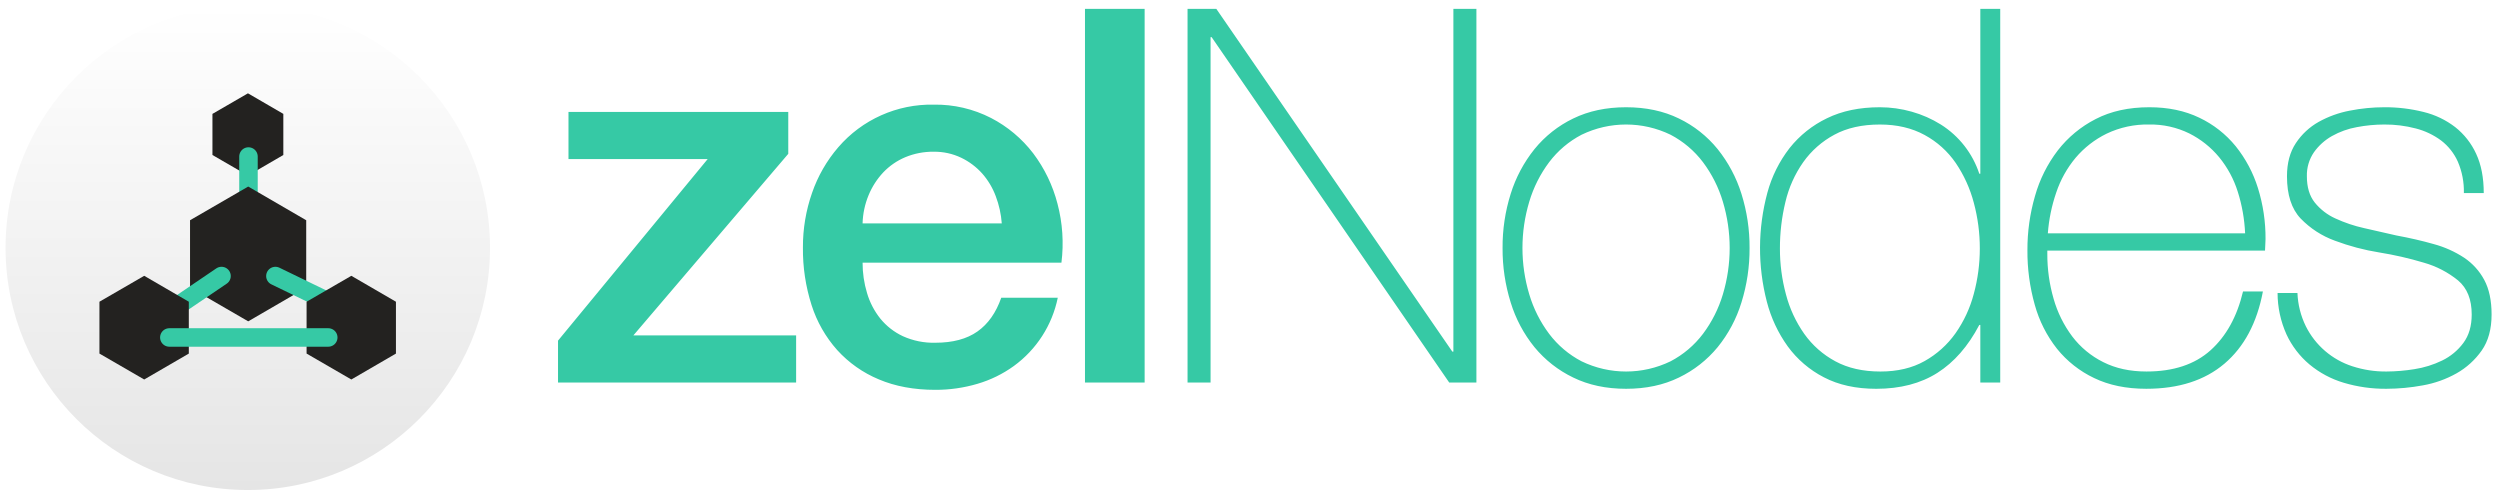
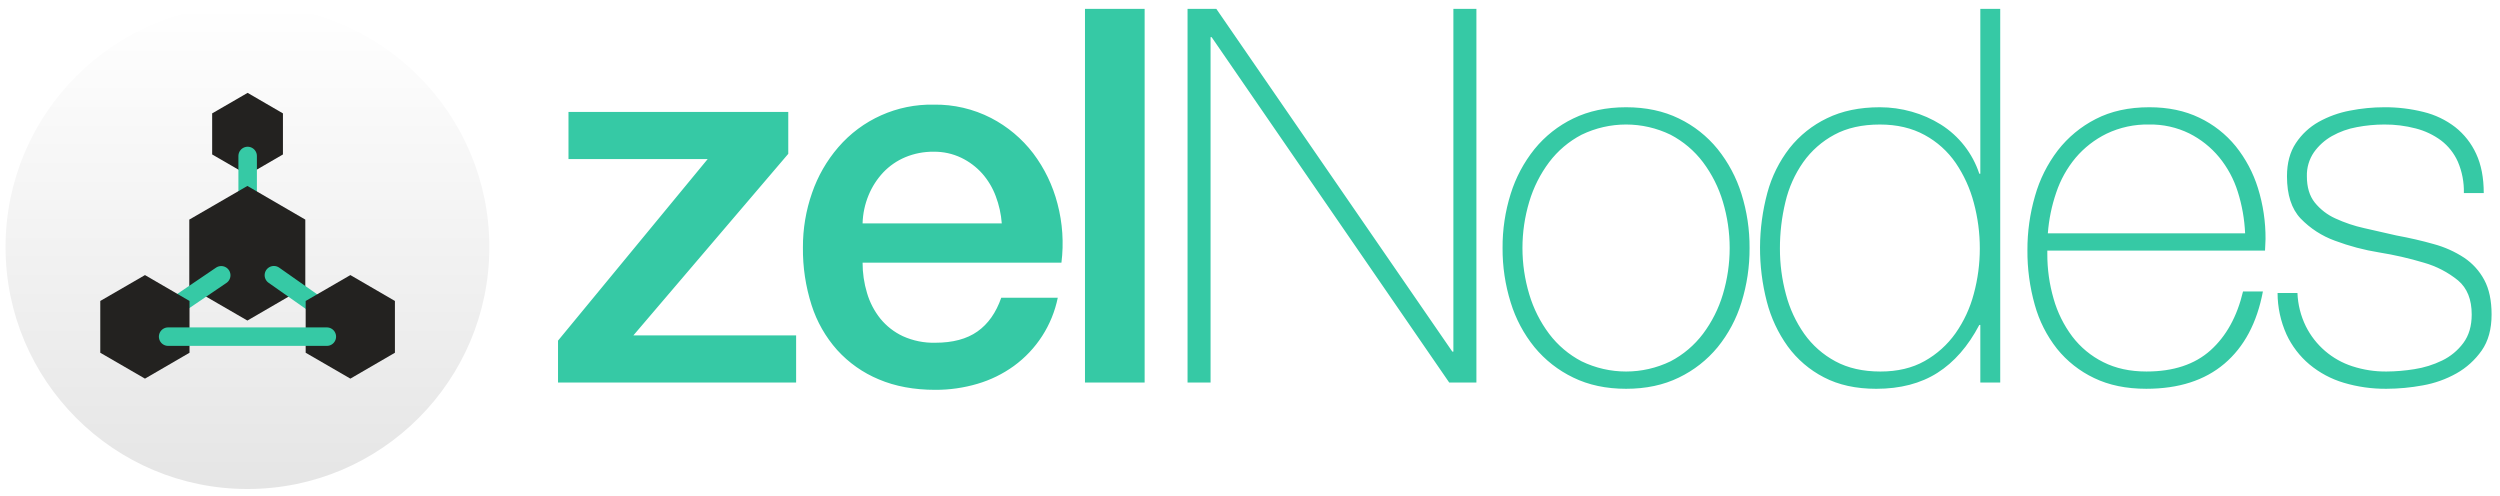
<svg xmlns="http://www.w3.org/2000/svg" id="ZelNodes" width="4035.855" height="800.007" viewBox="0 0 1352 268">
  <defs>
    <style>
-       .cls-2 {
+       .cls-1, .cls-4 {
+         fill: #36c9a5;
+       }
+ 
+       .cls-1, .cls-2, .cls-3, .cls-4 {
+         fill-rule: evenodd;
+       }
+ 
+       .cls-3 {
        fill: #232220;
      }

-       .cls-2, .cls-3, .cls-4 {
-         fill-rule: evenodd;
-       }
- 
-       .cls-3, .cls-4 {
-         fill: #36c9a5;
-       }
- 
-       .cls-3 {
+       .cls-4 {
        stroke: #36c9a5;
        stroke-linecap: round;
        stroke-width: 10px;
      }
    </style>
    <linearGradient id="roundgrad" x2="0" y2="1">
      <stop offset="0%" stop-color="#fff" />
      <stop offset="100%" stop-color="#e5e5e5" />
    </linearGradient>
  </defs>
-   <circle id="Main" fill="url(#roundgrad)" cx="134" cy="134" r="131" />
-   <g id="Second">
-     <g id="ZN">
-       <g id="Box_Top" data-name="Box Top">
-         <path id="Box_Left" data-name="Box Left" class="cls-2" d="M114.891,61.587l19.2-11.119,19.135,11.119V83.826L134.091,94.945l-19.2-11.119V61.587Z" />
-       </g>
-       <path id="Line" class="cls-3" d="M134.377,120.75v-36.1" />
-       <g id="Box_Main" data-name="Box Main">
-         <path id="Box_Left-2" data-name="Box Left" class="cls-2" d="M102.768,119.108l31.469-18.224L165.6,119.108v36.449l-31.363,18.224-31.469-18.224V119.108Z" />
-       </g>
-       <path id="Line-2" data-name="Line" class="cls-3" d="M82.422,174.617L119.8,149.273" />
-       <path id="Line-3" data-name="Line" class="cls-3" d="M189.576,168.98l-40.64-19.7" />
-       <g id="Box_Left-3" data-name="Box Left">
-         <path id="Box_Left-4" data-name="Box Left" class="cls-2" d="M53.778,163.174l24.207-14.018,24.126,14.018v28.038L77.984,205.231,53.778,191.212V163.174Z" />
-       </g>
-       <g id="Box_Right" data-name="Box Right">
-         <path id="Box_Left-5" data-name="Box Left" class="cls-2" d="M165.8,163.174L190,149.156l24.125,14.018v28.038L190,205.231,165.8,191.212V163.174Z" />
-       </g>
-       <path id="Line-4" data-name="Line" class="cls-3" d="M91.573,182.5H177.52" />
+   <path id="ZelNodes_svg" data-name="ZelNodes svg" class="cls-1" d="M307.437,86.018h75.278l-80.938,98.2v22.64H430.542v-25.47H342.529l83.768-98.2V60.548H307.437v25.47Zm159.046,34.809a42.889,42.889,0,0,1,3.254-15.282,40.645,40.645,0,0,1,7.924-12.31,35.241,35.241,0,0,1,11.886-8.207,38.765,38.765,0,0,1,15.424-2.972,33.4,33.4,0,0,1,14.857,3.255,36.512,36.512,0,0,1,11.32,8.49,39.334,39.334,0,0,1,7.358,12.31,52.182,52.182,0,0,1,3.255,14.716H466.483Zm107.54,21.225a83.825,83.825,0,0,0-2.123-31.837,77.4,77.4,0,0,0-13.159-27.31,68.04,68.04,0,0,0-22.782-19.1,65.584,65.584,0,0,0-30.988-7.217,66.385,66.385,0,0,0-51.648,23.064,75.632,75.632,0,0,0-14.15,24.621,88.046,88.046,0,0,0-4.952,29.573,98.859,98.859,0,0,0,4.669,31.13,67.2,67.2,0,0,0,13.867,24.338,63.1,63.1,0,0,0,22.5,15.848q13.3,5.658,30.564,5.66a79.27,79.27,0,0,0,22.781-3.254,64.727,64.727,0,0,0,19.669-9.622,60.667,60.667,0,0,0,23.772-36.932H541.478q-4.245,12.172-12.877,18.254t-22.781,6.084a40.109,40.109,0,0,1-17.546-3.537,34.722,34.722,0,0,1-12.169-9.481,40.335,40.335,0,0,1-7.217-13.867,56.13,56.13,0,0,1-2.4-16.414h107.54Zm12.735,64.807H619.02V4.8H586.758V206.859Zm55.467,0h12.452V20.079h0.566l128.482,186.78h14.716V4.8H785.989V190.162h-0.566L657.79,4.8H642.225V206.859Zm174.751-43.3a71.656,71.656,0,0,0,12.876,24.2,61.833,61.833,0,0,0,20.942,16.414q12.45,6.083,28.583,6.084t28.583-6.084A61.872,61.872,0,0,0,928.9,187.757a71.745,71.745,0,0,0,12.877-24.2,97.039,97.039,0,0,0,4.386-29.432,95.733,95.733,0,0,0-4.386-29.29,73.639,73.639,0,0,0-12.877-24.2A61.23,61.23,0,0,0,907.96,64.086Q895.5,58,879.377,58t-28.583,6.084a61.193,61.193,0,0,0-20.942,16.556,73.544,73.544,0,0,0-12.876,24.2,95.581,95.581,0,0,0-4.387,29.29A96.885,96.885,0,0,0,816.976,163.56Zm10.046-54.477a67.878,67.878,0,0,1,10.754-21.367,52.321,52.321,0,0,1,17.546-14.857,55.187,55.187,0,0,1,48.11,0,52.4,52.4,0,0,1,17.546,14.857,68.047,68.047,0,0,1,10.754,21.367,87.091,87.091,0,0,1,0,50.091,68,68,0,0,1-10.754,21.366A52.4,52.4,0,0,1,903.432,195.4a55.191,55.191,0,0,1-48.11,0,52.322,52.322,0,0,1-17.546-14.858,67.832,67.832,0,0,1-10.754-21.366A87.091,87.091,0,0,1,827.022,109.083Zm243.938,97.776h10.76V4.8h-10.76V93.942h-0.56a49.858,49.858,0,0,0-20.8-26.6,60.467,60.467,0,0,0-15.71-6.934A63.17,63.17,0,0,0,1016.63,58q-16.425,0-28.584,5.943a57.678,57.678,0,0,0-20.235,16.131,68.491,68.491,0,0,0-12.027,24.2,115.314,115.314,0,0,0-.283,58.864,72.273,72.273,0,0,0,11.32,24.2,55.826,55.826,0,0,0,19.527,16.7q11.886,6.222,28.3,6.226,19.53,0,33.11-8.631t22.64-25.895h0.56v31.13ZM992.574,195.4a49.069,49.069,0,0,1-16.839-14.858,66.227,66.227,0,0,1-9.9-21.366,94.324,94.324,0,0,1-3.254-24.763,105.835,105.835,0,0,1,2.971-25.187,62.032,62.032,0,0,1,9.622-21.508,49.067,49.067,0,0,1,16.839-14.857q10.188-5.519,24.622-5.519,13.86,0,24.2,5.66a48.268,48.268,0,0,1,16.83,15.141,69.981,69.981,0,0,1,9.77,21.508,94.8,94.8,0,0,1,3.25,24.762,93.693,93.693,0,0,1-3.25,24.48,66.4,66.4,0,0,1-9.91,21.366,50.929,50.929,0,0,1-16.69,15q-10.05,5.665-23.92,5.66Q1002.765,200.916,992.574,195.4Zm232.346-59.855c0-.751.04-1.742,0.14-2.971s0.14-2.308.14-3.255a90.57,90.57,0,0,0-4.1-27.592,68.7,68.7,0,0,0-12.03-22.64,56.711,56.711,0,0,0-19.67-15.424Q1177.655,58,1162.37,58q-16.695,0-29,6.368a60.945,60.945,0,0,0-20.52,16.98,73.361,73.361,0,0,0-12.31,24.621,103.5,103.5,0,0,0-4.11,29.29,105.874,105.874,0,0,0,3.97,29.574,67.331,67.331,0,0,0,12.02,23.772,57.3,57.3,0,0,0,20.1,15.848q12.015,5.8,28.16,5.8,26.31,0,42.3-13.584t20.8-39.054h-10.75q-4.83,20.376-17.59,31.838-12.78,11.461-34.62,11.461-13.35,0-23.41-5.094a47.712,47.712,0,0,1-16.74-13.867,62.148,62.148,0,0,1-10.08-20.376,85.98,85.98,0,0,1-3.4-24.338v-1.7h117.73ZM1107.47,126.2a88.268,88.268,0,0,1,4.54-22.074,58.057,58.057,0,0,1,10.5-18.819,51.979,51.979,0,0,1,16.74-13.018,50.9,50.9,0,0,1,22.99-4.953,47.421,47.421,0,0,1,21.7,4.811,50.161,50.161,0,0,1,16.18,12.877,55.758,55.758,0,0,1,10.07,18.678,86.959,86.959,0,0,1,3.97,22.5H1107.47Zm124.24,32.262a54.728,54.728,0,0,0,4.81,22.357,47.059,47.059,0,0,0,12.45,16.273A52.219,52.219,0,0,0,1267.51,207a78.372,78.372,0,0,0,23.06,3.254,109.277,109.277,0,0,0,19.67-1.839,57.678,57.678,0,0,0,18.25-6.509,41.563,41.563,0,0,0,13.59-12.311q5.37-7.641,5.37-19.527,0-11.314-3.96-18.678a33.375,33.375,0,0,0-10.89-12.027,57.24,57.24,0,0,0-16.42-7.358q-9.48-2.686-20.23-4.67-8.775-1.975-17.41-3.962a76.92,76.92,0,0,1-15.56-5.235,30.293,30.293,0,0,1-11.18-8.632q-4.245-5.371-4.24-14.15a21.872,21.872,0,0,1,3.82-13.018,30.115,30.115,0,0,1,9.76-8.773,42.956,42.956,0,0,1,13.44-4.811,80.107,80.107,0,0,1,14.86-1.415,65.384,65.384,0,0,1,16.98,2.123,39.466,39.466,0,0,1,13.73,6.509,29.661,29.661,0,0,1,9.05,11.462,40.393,40.393,0,0,1,3.26,16.98h10.75q0-12.449-4.1-21.225a39.132,39.132,0,0,0-11.32-14.433,45.876,45.876,0,0,0-17.13-8.207A84.968,84.968,0,0,0,1289.44,58a96.569,96.569,0,0,0-18.68,1.84,55.985,55.985,0,0,0-16.84,6.084,35.824,35.824,0,0,0-12.31,11.462q-4.815,7.217-4.81,17.971,0,15,7.36,22.782a48.842,48.842,0,0,0,18.54,12.027,124.563,124.563,0,0,0,24.05,6.368,188.5,188.5,0,0,1,24.06,5.518,51.546,51.546,0,0,1,18.53,9.622q7.365,6.23,7.36,18.395,0,9.339-4.53,15.424a31.135,31.135,0,0,1-11.46,9.48,52.455,52.455,0,0,1-15,4.67,97.236,97.236,0,0,1-15.14,1.273,57.752,57.752,0,0,1-18.39-2.83,42.786,42.786,0,0,1-25.19-21.649,44.725,44.725,0,0,1-4.53-17.971h-10.75Z" />
+   <path id="Main" fill="url(#roundgrad)" d="M133.82,2.813A130.82,130.82,0,1,1,3,133.632,130.82,130.82,0,0,1,133.82,2.813Z" />
+   <g id="ZN">
+     <g id="Box_Top" data-name="Box Top">
+       <path id="Box_Left" data-name="Box Left" class="cls-3" d="M114.734,61.318l19.173-11.1,19.108,11.1V83.525l-19.108,11.1-19.173-11.1V61.318Z" />
    </g>
+     <path id="Line" class="cls-4" d="M133.931,120.4V84.352" />
+     <g id="Box_Main" data-name="Box Main">
+       <path id="Box_Left-2" data-name="Box Left" class="cls-3" d="M102.367,118.758l31.424-18.2,31.319,18.2v36.4l-31.319,18.2-31.424-18.2v-36.4Z" />
+     </g>
+     <path id="Line-2" data-name="Line" class="cls-4" d="M82.31,174.188l37.33-25.308" />
+     <path id="Line-3" data-name="Line" class="cls-4" d="M185.014,174.759l-36.9-25.926" />
+     <g id="Box_Left-3" data-name="Box Left">
+       <path id="Box_Left-4" data-name="Box Left" class="cls-3" d="M54.23,162.762l24.173-14,24.092,14v28l-24.092,14-24.173-14v-28Z" />
+     </g>
+     <g id="Box_Right" data-name="Box Right">
+       <path id="Box_Left-5" data-name="Box Left" class="cls-3" d="M165.307,162.762l24.173-14,24.091,14v28l-24.091,14-24.173-14v-28Z" />
+     </g>
+     <path id="Line-4" data-name="Line" class="cls-4" d="M90.925,182.058h85.827" />
  </g>
-   <path id="ZelNodes_svg" data-name="ZelNodes svg" class="cls-4" d="M307.437,86.018h75.278l-80.938,98.2v22.64H430.542v-25.47H342.529l83.768-98.2V60.548H307.437v25.47Zm159.046,34.809a42.889,42.889,0,0,1,3.254-15.282,40.645,40.645,0,0,1,7.924-12.31,35.241,35.241,0,0,1,11.886-8.207,38.765,38.765,0,0,1,15.424-2.972,33.4,33.4,0,0,1,14.857,3.255,36.512,36.512,0,0,1,11.32,8.49,39.334,39.334,0,0,1,7.358,12.31,52.182,52.182,0,0,1,3.255,14.716H466.483Zm107.54,21.225a83.825,83.825,0,0,0-2.123-31.837,77.4,77.4,0,0,0-13.159-27.31,68.04,68.04,0,0,0-22.782-19.1,65.584,65.584,0,0,0-30.988-7.217,66.385,66.385,0,0,0-51.648,23.064,75.632,75.632,0,0,0-14.15,24.621,88.046,88.046,0,0,0-4.952,29.573,98.859,98.859,0,0,0,4.669,31.13,67.2,67.2,0,0,0,13.867,24.338,63.1,63.1,0,0,0,22.5,15.848q13.3,5.658,30.564,5.66a79.27,79.27,0,0,0,22.781-3.254,64.727,64.727,0,0,0,19.669-9.622,60.667,60.667,0,0,0,23.772-36.932H541.478q-4.245,12.172-12.877,18.254t-22.781,6.084a40.109,40.109,0,0,1-17.546-3.537,34.722,34.722,0,0,1-12.169-9.481,40.335,40.335,0,0,1-7.217-13.867,56.13,56.13,0,0,1-2.4-16.414h107.54Zm12.735,64.807H619.02V4.8H586.758V206.859Zm55.467,0h12.452V20.079h0.566l128.482,186.78h14.716V4.8H785.989V190.162h-0.566L657.79,4.8H642.225V206.859Zm174.751-43.3a71.656,71.656,0,0,0,12.876,24.2,61.833,61.833,0,0,0,20.942,16.414q12.45,6.083,28.583,6.084t28.583-6.084A61.872,61.872,0,0,0,928.9,187.757a71.745,71.745,0,0,0,12.877-24.2,97.039,97.039,0,0,0,4.386-29.432,95.733,95.733,0,0,0-4.386-29.29,73.639,73.639,0,0,0-12.877-24.2A61.23,61.23,0,0,0,907.96,64.086Q895.5,58,879.377,58t-28.583,6.084a61.193,61.193,0,0,0-20.942,16.556,73.544,73.544,0,0,0-12.876,24.2,95.581,95.581,0,0,0-4.387,29.29A96.885,96.885,0,0,0,816.976,163.56Zm10.046-54.477a67.878,67.878,0,0,1,10.754-21.367,52.321,52.321,0,0,1,17.546-14.857,55.187,55.187,0,0,1,48.11,0,52.4,52.4,0,0,1,17.546,14.857,68.047,68.047,0,0,1,10.754,21.367,87.091,87.091,0,0,1,0,50.091,68,68,0,0,1-10.754,21.366A52.4,52.4,0,0,1,903.432,195.4a55.191,55.191,0,0,1-48.11,0,52.322,52.322,0,0,1-17.546-14.858,67.832,67.832,0,0,1-10.754-21.366A87.091,87.091,0,0,1,827.022,109.083Zm243.938,97.776h10.76V4.8h-10.76V93.942h-0.56a49.858,49.858,0,0,0-20.8-26.6,60.467,60.467,0,0,0-15.71-6.934A63.17,63.17,0,0,0,1016.63,58q-16.425,0-28.584,5.943a57.678,57.678,0,0,0-20.235,16.131,68.491,68.491,0,0,0-12.027,24.2,115.314,115.314,0,0,0-.283,58.864,72.273,72.273,0,0,0,11.32,24.2,55.826,55.826,0,0,0,19.527,16.7q11.886,6.222,28.3,6.226,19.53,0,33.11-8.631t22.64-25.895h0.56v31.13ZM992.574,195.4a49.069,49.069,0,0,1-16.839-14.858,66.227,66.227,0,0,1-9.9-21.366,94.324,94.324,0,0,1-3.254-24.763,105.835,105.835,0,0,1,2.971-25.187,62.032,62.032,0,0,1,9.622-21.508,49.067,49.067,0,0,1,16.839-14.857q10.188-5.519,24.622-5.519,13.86,0,24.2,5.66a48.268,48.268,0,0,1,16.83,15.141,69.981,69.981,0,0,1,9.77,21.508,94.8,94.8,0,0,1,3.25,24.762,93.693,93.693,0,0,1-3.25,24.48,66.4,66.4,0,0,1-9.91,21.366,50.929,50.929,0,0,1-16.69,15q-10.05,5.665-23.92,5.66Q1002.765,200.916,992.574,195.4Zm232.346-59.855c0-.751.04-1.742,0.14-2.971s0.14-2.308.14-3.255a90.57,90.57,0,0,0-4.1-27.592,68.7,68.7,0,0,0-12.03-22.64,56.711,56.711,0,0,0-19.67-15.424Q1177.655,58,1162.37,58q-16.695,0-29,6.368a60.945,60.945,0,0,0-20.52,16.98,73.361,73.361,0,0,0-12.31,24.621,103.5,103.5,0,0,0-4.11,29.29,105.874,105.874,0,0,0,3.97,29.574,67.331,67.331,0,0,0,12.02,23.772,57.3,57.3,0,0,0,20.1,15.848q12.015,5.8,28.16,5.8,26.31,0,42.3-13.584t20.8-39.054h-10.75q-4.83,20.376-17.59,31.838-12.78,11.461-34.62,11.461-13.35,0-23.41-5.094a47.712,47.712,0,0,1-16.74-13.867,62.148,62.148,0,0,1-10.08-20.376,85.98,85.98,0,0,1-3.4-24.338v-1.7h117.73ZM1107.47,126.2a88.268,88.268,0,0,1,4.54-22.074,58.057,58.057,0,0,1,10.5-18.819,51.979,51.979,0,0,1,16.74-13.018,50.9,50.9,0,0,1,22.99-4.953,47.421,47.421,0,0,1,21.7,4.811,50.161,50.161,0,0,1,16.18,12.877,55.758,55.758,0,0,1,10.07,18.678,86.959,86.959,0,0,1,3.97,22.5H1107.47Zm124.24,32.262a54.728,54.728,0,0,0,4.81,22.357,47.059,47.059,0,0,0,12.45,16.273A52.219,52.219,0,0,0,1267.51,207a78.372,78.372,0,0,0,23.06,3.254,109.277,109.277,0,0,0,19.67-1.839,57.678,57.678,0,0,0,18.25-6.509,41.563,41.563,0,0,0,13.59-12.311q5.37-7.641,5.37-19.527,0-11.314-3.96-18.678a33.375,33.375,0,0,0-10.89-12.027,57.24,57.24,0,0,0-16.42-7.358q-9.48-2.686-20.23-4.67-8.775-1.975-17.41-3.962a76.92,76.92,0,0,1-15.56-5.235,30.293,30.293,0,0,1-11.18-8.632q-4.245-5.371-4.24-14.15a21.872,21.872,0,0,1,3.82-13.018,30.115,30.115,0,0,1,9.76-8.773,42.956,42.956,0,0,1,13.44-4.811,80.107,80.107,0,0,1,14.86-1.415,65.384,65.384,0,0,1,16.98,2.123,39.466,39.466,0,0,1,13.73,6.509,29.661,29.661,0,0,1,9.05,11.462,40.393,40.393,0,0,1,3.26,16.98h10.75q0-12.449-4.1-21.225a39.132,39.132,0,0,0-11.32-14.433,45.876,45.876,0,0,0-17.13-8.207A84.968,84.968,0,0,0,1289.44,58a96.569,96.569,0,0,0-18.68,1.84,55.985,55.985,0,0,0-16.84,6.084,35.824,35.824,0,0,0-12.31,11.462q-4.815,7.217-4.81,17.971,0,15,7.36,22.782a48.842,48.842,0,0,0,18.54,12.027,124.563,124.563,0,0,0,24.05,6.368,188.5,188.5,0,0,1,24.06,5.518,51.546,51.546,0,0,1,18.53,9.622q7.365,6.23,7.36,18.395,0,9.339-4.53,15.424a31.135,31.135,0,0,1-11.46,9.48,52.455,52.455,0,0,1-15,4.67,97.236,97.236,0,0,1-15.14,1.273,57.752,57.752,0,0,1-18.39-2.83,42.786,42.786,0,0,1-25.19-21.649,44.725,44.725,0,0,1-4.53-17.971h-10.75Z" />
</svg>
